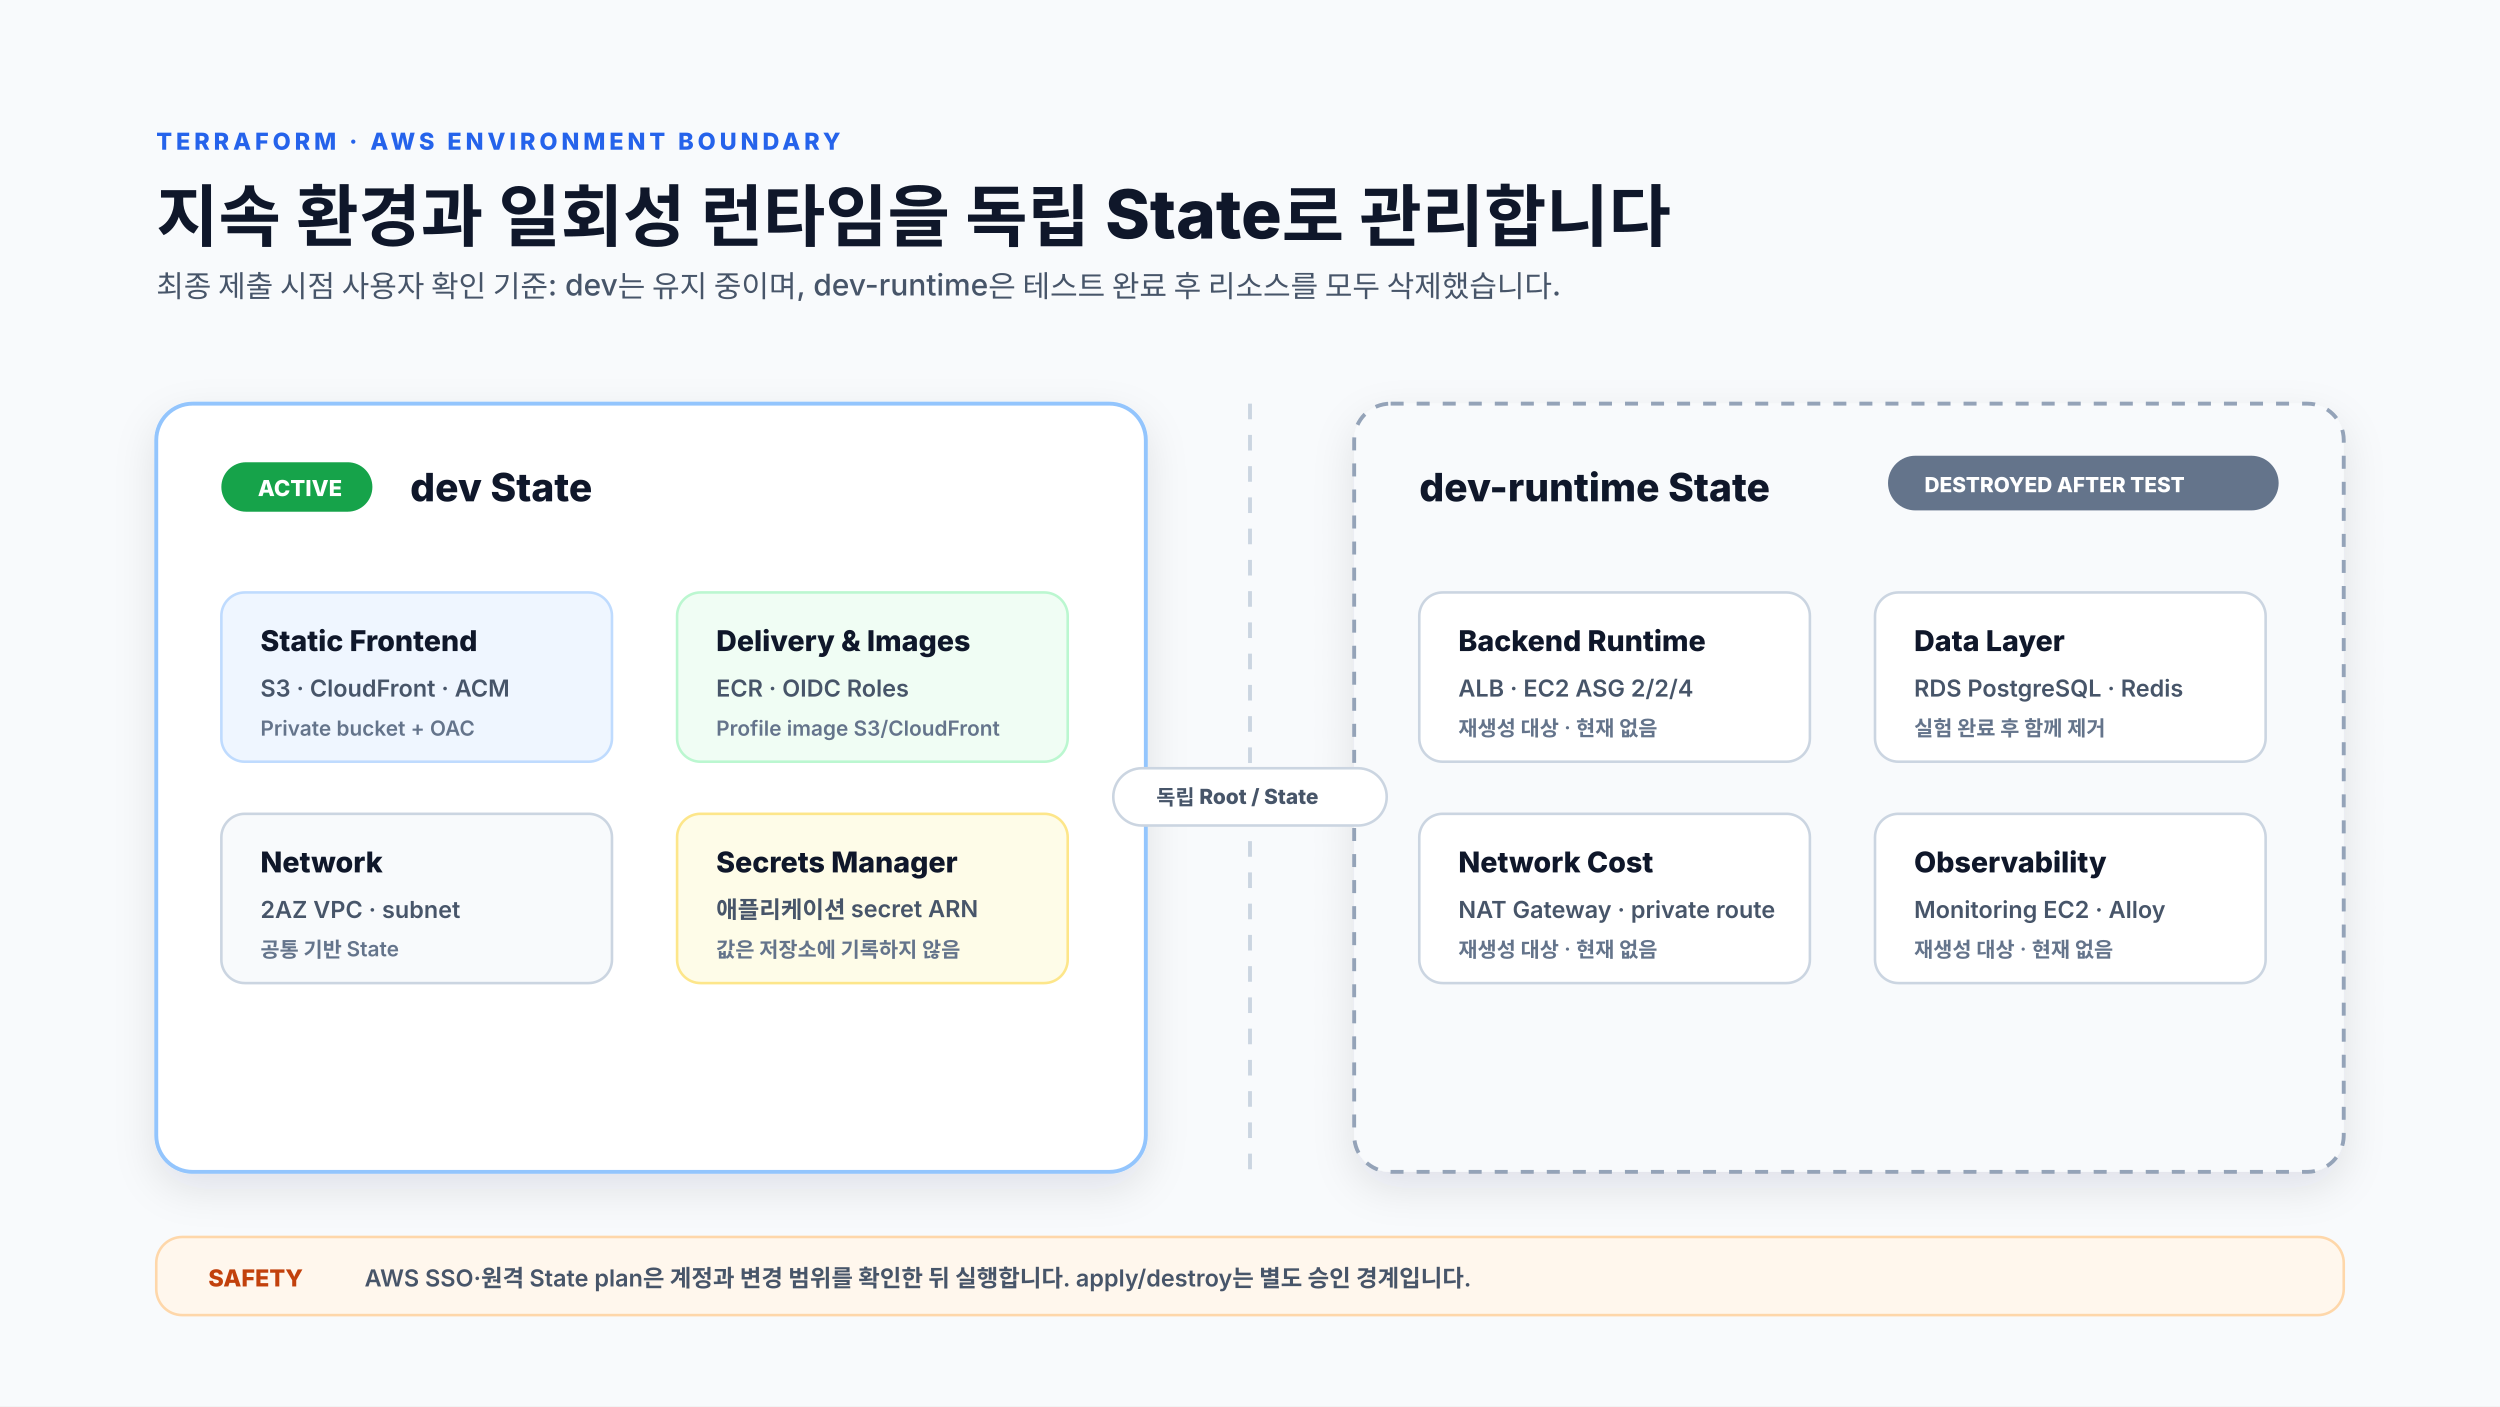
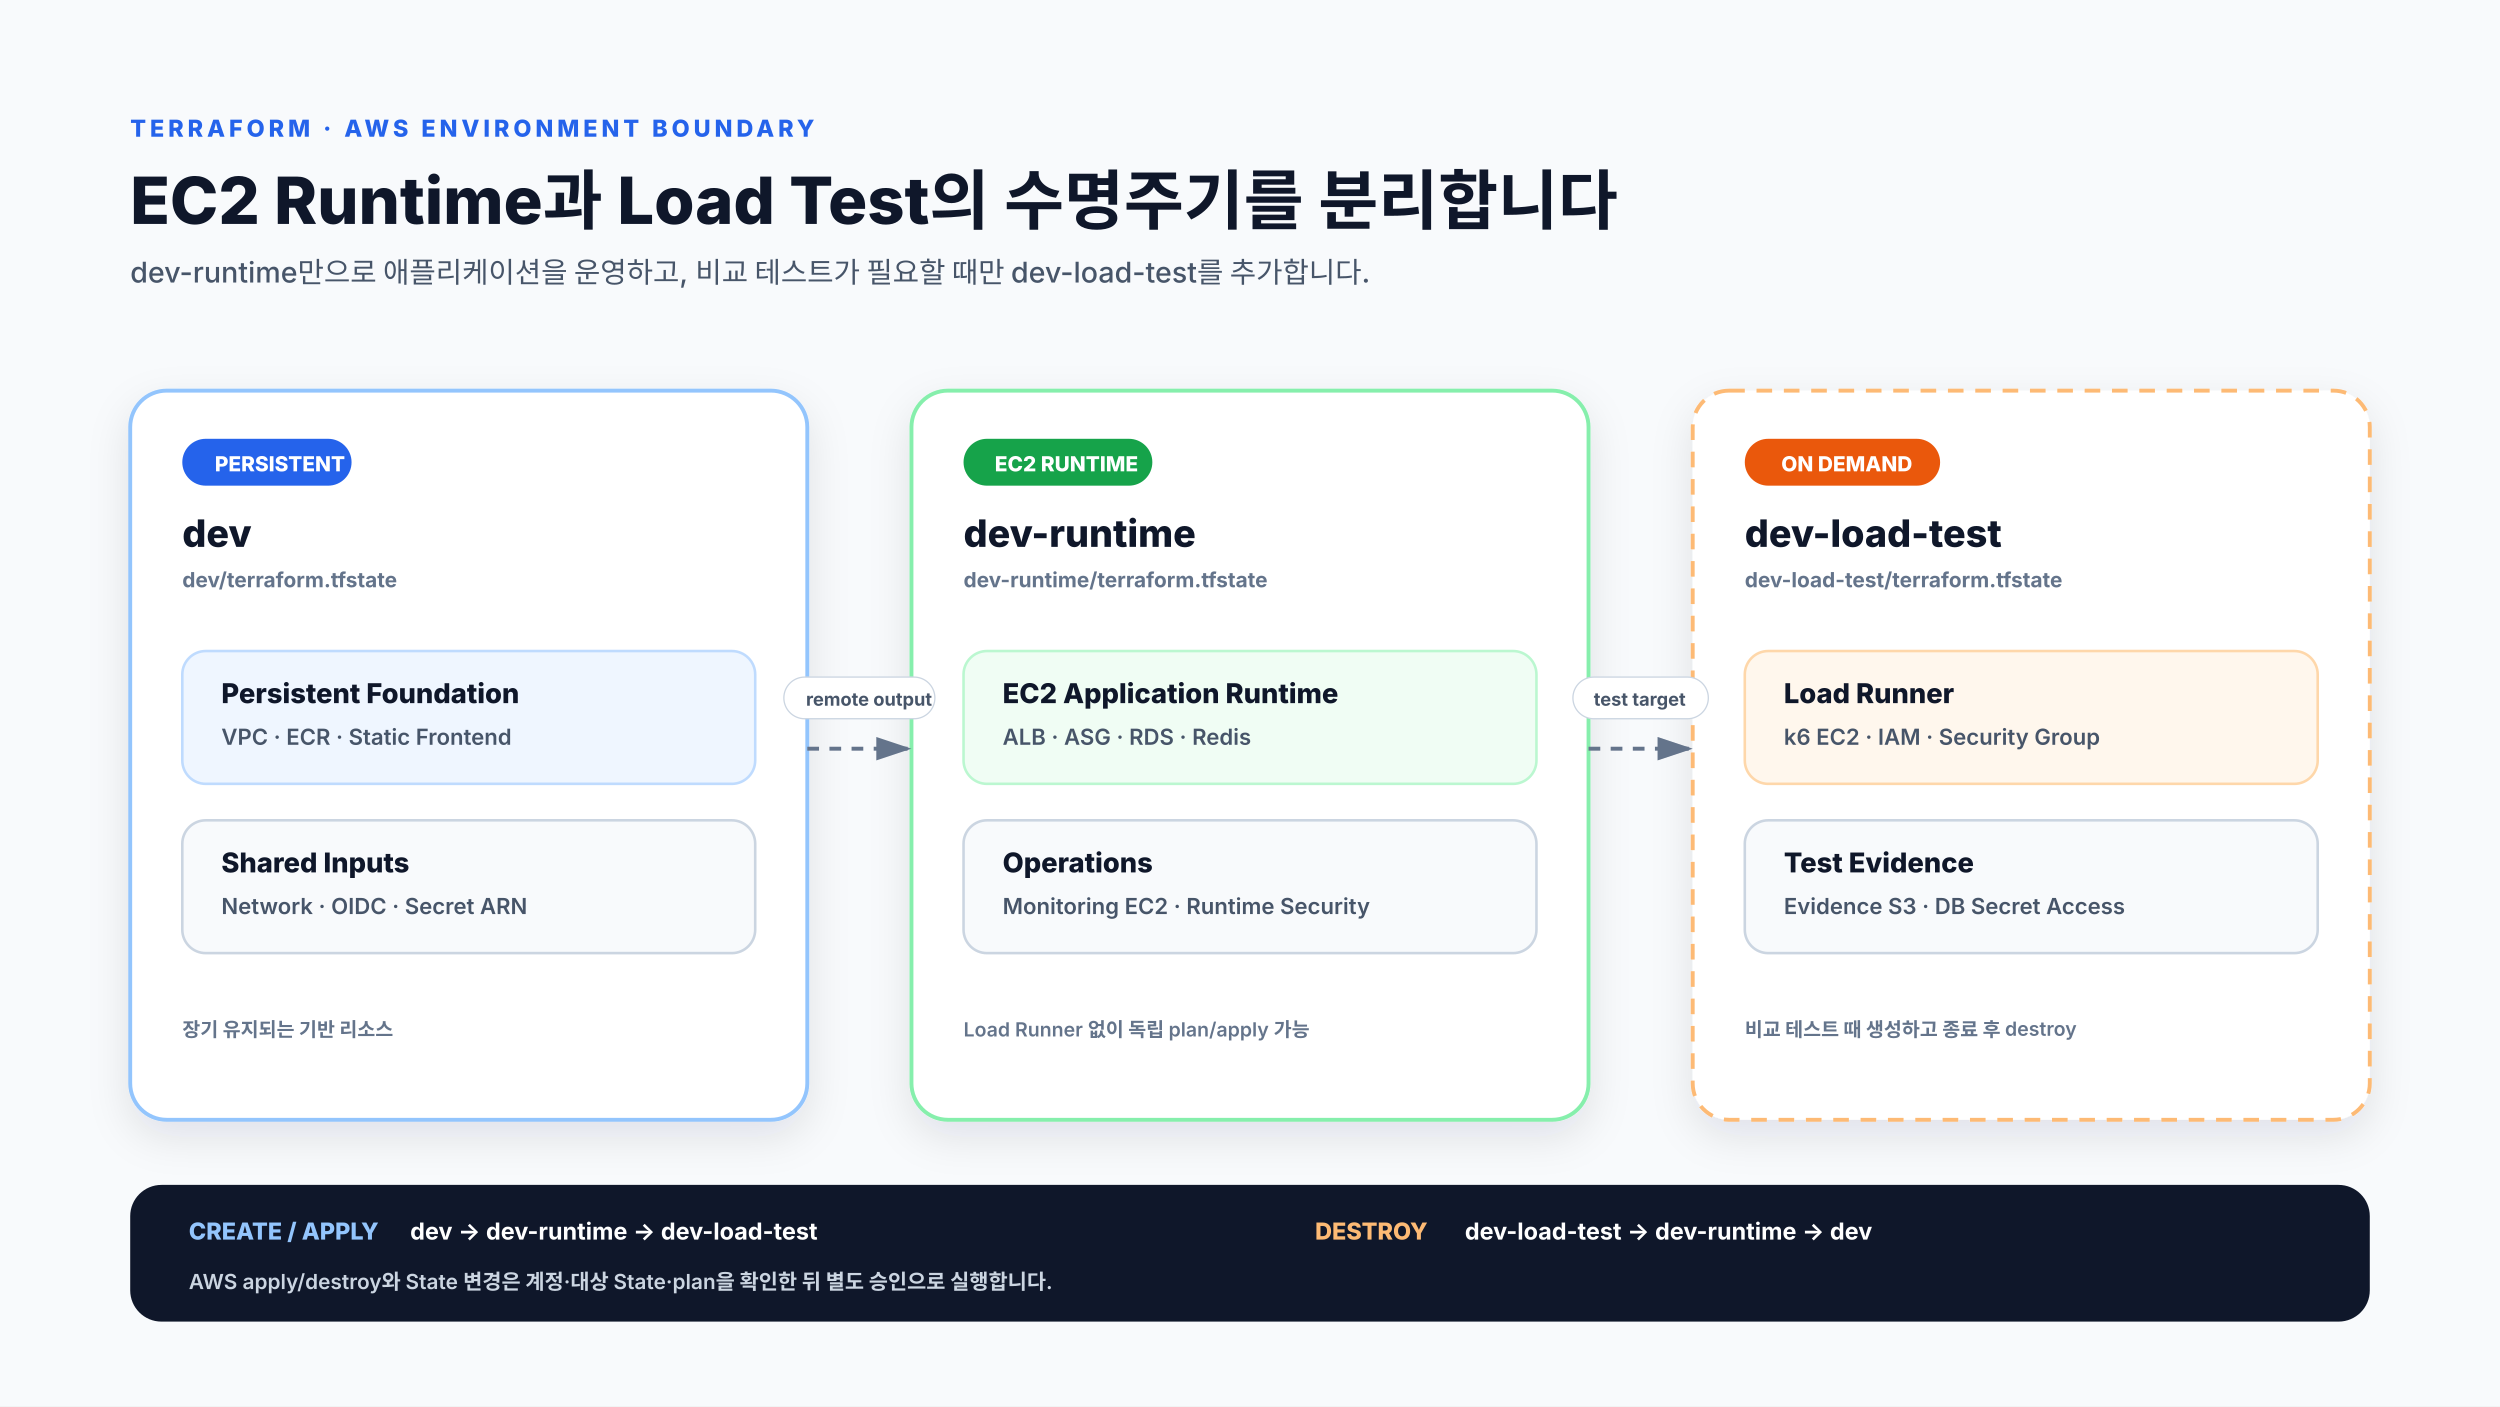
<svg xmlns="http://www.w3.org/2000/svg" width="1920" height="1080" viewBox="0 0 1920 1080" role="img" aria-labelledby="title desc">
  <defs>
    <filter id="shadow" x="-20%" y="-20%" width="140%" height="140%">
      <feDropShadow dx="0" dy="12" stdDeviation="16" flood-color="#0f172a" flood-opacity="0.10" />
    </filter>
+     <marker id="arrow" markerWidth="10" markerHeight="10" refX="9" refY="3" orient="auto" markerUnits="strokeWidth">
+       <path d="M0,0 L0,6 L9,3 z" fill="#64748b" />
+     </marker>
  </defs>
  <style>
    text { font-family: -apple-system, BlinkMacSystemFont, "Apple SD Gothic Neo", "Noto Sans KR", Inter, sans-serif; }
-     .title { font-size: 52px; font-weight: 800; fill: #0f172a; }
-     .subtitle { font-size: 23px; font-weight: 500; fill: #475569; }
+     .title { font-size: 50px; font-weight: 800; fill: #0f172a; }
+     .subtitle { font-size: 22px; font-weight: 500; fill: #475569; }
    .eyebrow { font-size: 18px; font-weight: 800; letter-spacing: 3px; fill: #2563eb; }
-     .section { font-size: 30px; font-weight: 800; fill: #0f172a; }
-     .card-title { font-size: 22px; font-weight: 800; fill: #0f172a; }
-     .body { font-size: 18px; font-weight: 600; fill: #475569; }
-     .small { font-size: 16px; font-weight: 600; fill: #64748b; }
-     .active-card { fill: #fff; stroke: #93c5fd; stroke-width: 3; }
-     .destroyed-card { fill: #f8fafc; stroke: #94a3b8; stroke-width: 3; stroke-dasharray: 10 10; }
+     .section { font-size: 29px; font-weight: 800; fill: #0f172a; }
+     .state { font-size: 16px; font-weight: 700; fill: #64748b; }
+     .card-title { font-size: 21px; font-weight: 800; fill: #0f172a; }
+     .body { font-size: 17px; font-weight: 600; fill: #475569; }
+     .small { font-size: 15px; font-weight: 600; fill: #64748b; }
  </style>
  <rect width="1920" height="1080" fill="#f8fafc" />
-   <text x="120" y="115" class="eyebrow">TERRAFORM · AWS ENVIRONMENT BOUNDARY</text>
-   <text x="120" y="185" class="title">지속 환경과 일회성 런타임을 독립 State로 관리합니다</text>
-   <text x="120" y="228" class="subtitle">최종 제출 시점 사용자 확인 기준: dev는 유지 중이며, dev-runtime은 테스트 완료 후 리소스를 모두 삭제했습니다.</text>
+   <text x="100" y="105" class="eyebrow">TERRAFORM · AWS ENVIRONMENT BOUNDARY</text>
+   <text x="100" y="172" class="title">EC2 Runtime과 Load Test의 수명주기를 분리합니다</text>
+   <text x="100" y="217" class="subtitle">dev-runtime만으로 애플리케이션을 운영하고, 비교 테스트가 필요할 때만 dev-load-test를 추가합니다.</text>
  <g filter="url(#shadow)">
-     <rect x="120" y="310" width="760" height="590" rx="28" class="active-card" />
-     <rect x="1040" y="310" width="760" height="590" rx="28" class="destroyed-card" />
+     <rect x="100" y="300" width="520" height="560" rx="28" fill="#fff" stroke="#93c5fd" stroke-width="3" />
+     <rect x="700" y="300" width="520" height="560" rx="28" fill="#fff" stroke="#86efac" stroke-width="3" />
+     <rect x="1300" y="300" width="520" height="560" rx="28" fill="#fff" stroke="#fdba74" stroke-width="3" stroke-dasharray="12 9" />
  </g>
-   <rect x="170" y="355" width="116" height="38" rx="19" fill="#16a34a" />
-   <text x="198" y="381" font-size="17" font-weight="800" fill="#fff">ACTIVE</text>
-   <text x="315" y="385" class="section">dev State</text>
-   <text x="1090" y="385" class="section">dev-runtime State</text>
-   <rect x="1450" y="350" width="300" height="42" rx="21" fill="#64748b" />
-   <text x="1478" y="378" font-size="16" font-weight="800" fill="#fff">DESTROYED AFTER TEST</text>
-   <g>
-     <rect x="170" y="455" width="300" height="130" rx="18" fill="#eff6ff" stroke="#bfdbfe" stroke-width="2" />
-     <text x="200" y="500" class="card-title">Static Frontend</text>
-     <text x="200" y="535" class="body">S3 · CloudFront · ACM</text>
-     <text x="200" y="565" class="small">Private bucket + OAC</text>
-     <rect x="520" y="455" width="300" height="130" rx="18" fill="#f0fdf4" stroke="#bbf7d0" stroke-width="2" />
-     <text x="550" y="500" class="card-title">Delivery &amp; Images</text>
-     <text x="550" y="535" class="body">ECR · OIDC Roles</text>
-     <text x="550" y="565" class="small">Profile image S3/CloudFront</text>
-     <rect x="170" y="625" width="300" height="130" rx="18" fill="#f8fafc" stroke="#cbd5e1" stroke-width="2" />
-     <text x="200" y="670" class="card-title">Network</text>
-     <text x="200" y="705" class="body">2AZ VPC · subnet</text>
-     <text x="200" y="735" class="small">공통 기반 State</text>
-     <rect x="520" y="625" width="300" height="130" rx="18" fill="#fefce8" stroke="#fde68a" stroke-width="2" />
-     <text x="550" y="670" class="card-title">Secrets Manager</text>
-     <text x="550" y="705" class="body">애플리케이션 secret ARN</text>
-     <text x="550" y="735" class="small">값은 저장소에 기록하지 않음</text>
-   </g>
-   <g>
-     <rect x="1090" y="455" width="300" height="130" rx="18" fill="#fff" stroke="#cbd5e1" stroke-width="2" />
-     <text x="1120" y="500" class="card-title">Backend Runtime</text>
-     <text x="1120" y="535" class="body">ALB · EC2 ASG 2/2/4</text>
-     <text x="1120" y="565" class="small">재생성 대상 · 현재 없음</text>
-     <rect x="1440" y="455" width="300" height="130" rx="18" fill="#fff" stroke="#cbd5e1" stroke-width="2" />
-     <text x="1470" y="500" class="card-title">Data Layer</text>
-     <text x="1470" y="535" class="body">RDS PostgreSQL · Redis</text>
-     <text x="1470" y="565" class="small">실험 완료 후 함께 제거</text>
-     <rect x="1090" y="625" width="300" height="130" rx="18" fill="#fff" stroke="#cbd5e1" stroke-width="2" />
-     <text x="1120" y="670" class="card-title">Network Cost</text>
-     <text x="1120" y="705" class="body">NAT Gateway · private route</text>
-     <text x="1120" y="735" class="small">재생성 대상 · 현재 없음</text>
-     <rect x="1440" y="625" width="300" height="130" rx="18" fill="#fff" stroke="#cbd5e1" stroke-width="2" />
-     <text x="1470" y="670" class="card-title">Observability</text>
-     <text x="1470" y="705" class="body">Monitoring EC2 · Alloy</text>
-     <text x="1470" y="735" class="small">재생성 대상 · 현재 없음</text>
-   </g>
-   <line x1="960" y1="310" x2="960" y2="900" stroke="#cbd5e1" stroke-width="3" stroke-dasharray="12 12" />
-   <rect x="855" y="590" width="210" height="44" rx="22" fill="#fff" stroke="#cbd5e1" stroke-width="2" />
-   <text x="888" y="618" font-size="16" font-weight="800" fill="#475569">독립 Root / State</text>
-   <rect x="120" y="950" width="1680" height="60" rx="20" fill="#fff7ed" stroke="#fed7aa" stroke-width="2" />
-   <text x="160" y="988" font-size="18" font-weight="800" fill="#c2410c">SAFETY</text>
-   <text x="280" y="988" class="body">AWS SSO·원격 State plan은 계정과 변경 범위를 확인한 뒤 실행합니다. apply/destroy는 별도 승인 경계입니다.</text>
+   <rect x="140" y="337" width="130" height="36" rx="18" fill="#2563eb" />
+   <text x="165" y="362" font-size="16" font-weight="800" fill="#fff">PERSISTENT</text>
+   <text x="140" y="420" class="section">dev</text>
+   <text x="140" y="451" class="state">dev/terraform.tfstate</text>
+   <rect x="140" y="500" width="440" height="102" rx="18" fill="#eff6ff" stroke="#bfdbfe" stroke-width="2" />
+   <text x="170" y="540" class="card-title">Persistent Foundation</text>
+   <text x="170" y="572" class="body">VPC · ECR · Static Frontend</text>
+   <rect x="140" y="630" width="440" height="102" rx="18" fill="#f8fafc" stroke="#cbd5e1" stroke-width="2" />
+   <text x="170" y="670" class="card-title">Shared Inputs</text>
+   <text x="170" y="702" class="body">Network · OIDC · Secret ARN</text>
+   <text x="140" y="796" class="small">장기 유지되는 기반 리소스</text>
+   <rect x="740" y="337" width="145" height="36" rx="18" fill="#16a34a" />
+   <text x="764" y="362" font-size="16" font-weight="800" fill="#fff">EC2 RUNTIME</text>
+   <text x="740" y="420" class="section">dev-runtime</text>
+   <text x="740" y="451" class="state">dev-runtime/terraform.tfstate</text>
+   <rect x="740" y="500" width="440" height="102" rx="18" fill="#f0fdf4" stroke="#bbf7d0" stroke-width="2" />
+   <text x="770" y="540" class="card-title">EC2 Application Runtime</text>
+   <text x="770" y="572" class="body">ALB · ASG · RDS · Redis</text>
+   <rect x="740" y="630" width="440" height="102" rx="18" fill="#f8fafc" stroke="#cbd5e1" stroke-width="2" />
+   <text x="770" y="670" class="card-title">Operations</text>
+   <text x="770" y="702" class="body">Monitoring EC2 · Runtime Security</text>
+   <text x="740" y="796" class="small">Load Runner 없이 독립 plan/apply 가능</text>
+   <rect x="1340" y="337" width="150" height="36" rx="18" fill="#ea580c" />
+   <text x="1368" y="362" font-size="16" font-weight="800" fill="#fff">ON DEMAND</text>
+   <text x="1340" y="420" class="section">dev-load-test</text>
+   <text x="1340" y="451" class="state">dev-load-test/terraform.tfstate</text>
+   <rect x="1340" y="500" width="440" height="102" rx="18" fill="#fff7ed" stroke="#fed7aa" stroke-width="2" />
+   <text x="1370" y="540" class="card-title">Load Runner</text>
+   <text x="1370" y="572" class="body">k6 EC2 · IAM · Security Group</text>
+   <rect x="1340" y="630" width="440" height="102" rx="18" fill="#f8fafc" stroke="#cbd5e1" stroke-width="2" />
+   <text x="1370" y="670" class="card-title">Test Evidence</text>
+   <text x="1370" y="702" class="body">Evidence S3 · DB Secret Access</text>
+   <text x="1340" y="796" class="small">비교 테스트 때 생성하고 종료 후 destroy</text>
+   <path d="M620 575 C650 575 665 575 700 575" fill="none" stroke="#64748b" stroke-width="3" stroke-dasharray="9 8" marker-end="url(#arrow)" />
+   <rect x="602" y="520" width="116" height="32" rx="16" fill="#fff" stroke="#cbd5e1" />
+   <text x="619" y="542" font-size="14" font-weight="700" fill="#475569">remote output</text>
+   <path d="M1220 575 C1250 575 1265 575 1300 575" fill="none" stroke="#64748b" stroke-width="3" stroke-dasharray="9 8" marker-end="url(#arrow)" />
+   <rect x="1208" y="520" width="104" height="32" rx="16" fill="#fff" stroke="#cbd5e1" />
+   <text x="1224" y="542" font-size="14" font-weight="700" fill="#475569">test target</text>
+   <rect x="100" y="910" width="1720" height="105" rx="24" fill="#0f172a" />
+   <text x="145" y="952" font-size="18" font-weight="800" fill="#93c5fd">CREATE / APPLY</text>
+   <text x="315" y="952" font-size="18" font-weight="700" fill="#fff">dev → dev-runtime → dev-load-test</text>
+   <text x="1010" y="952" font-size="18" font-weight="800" fill="#fdba74">DESTROY</text>
+   <text x="1125" y="952" font-size="18" font-weight="700" fill="#fff">dev-load-test → dev-runtime → dev</text>
+   <text x="145" y="990" font-size="16" font-weight="600" fill="#cbd5e1">AWS apply/destroy와 State 변경은 계정·대상 State·plan을 확인한 뒤 별도 승인으로 실행합니다.</text>
</svg>
